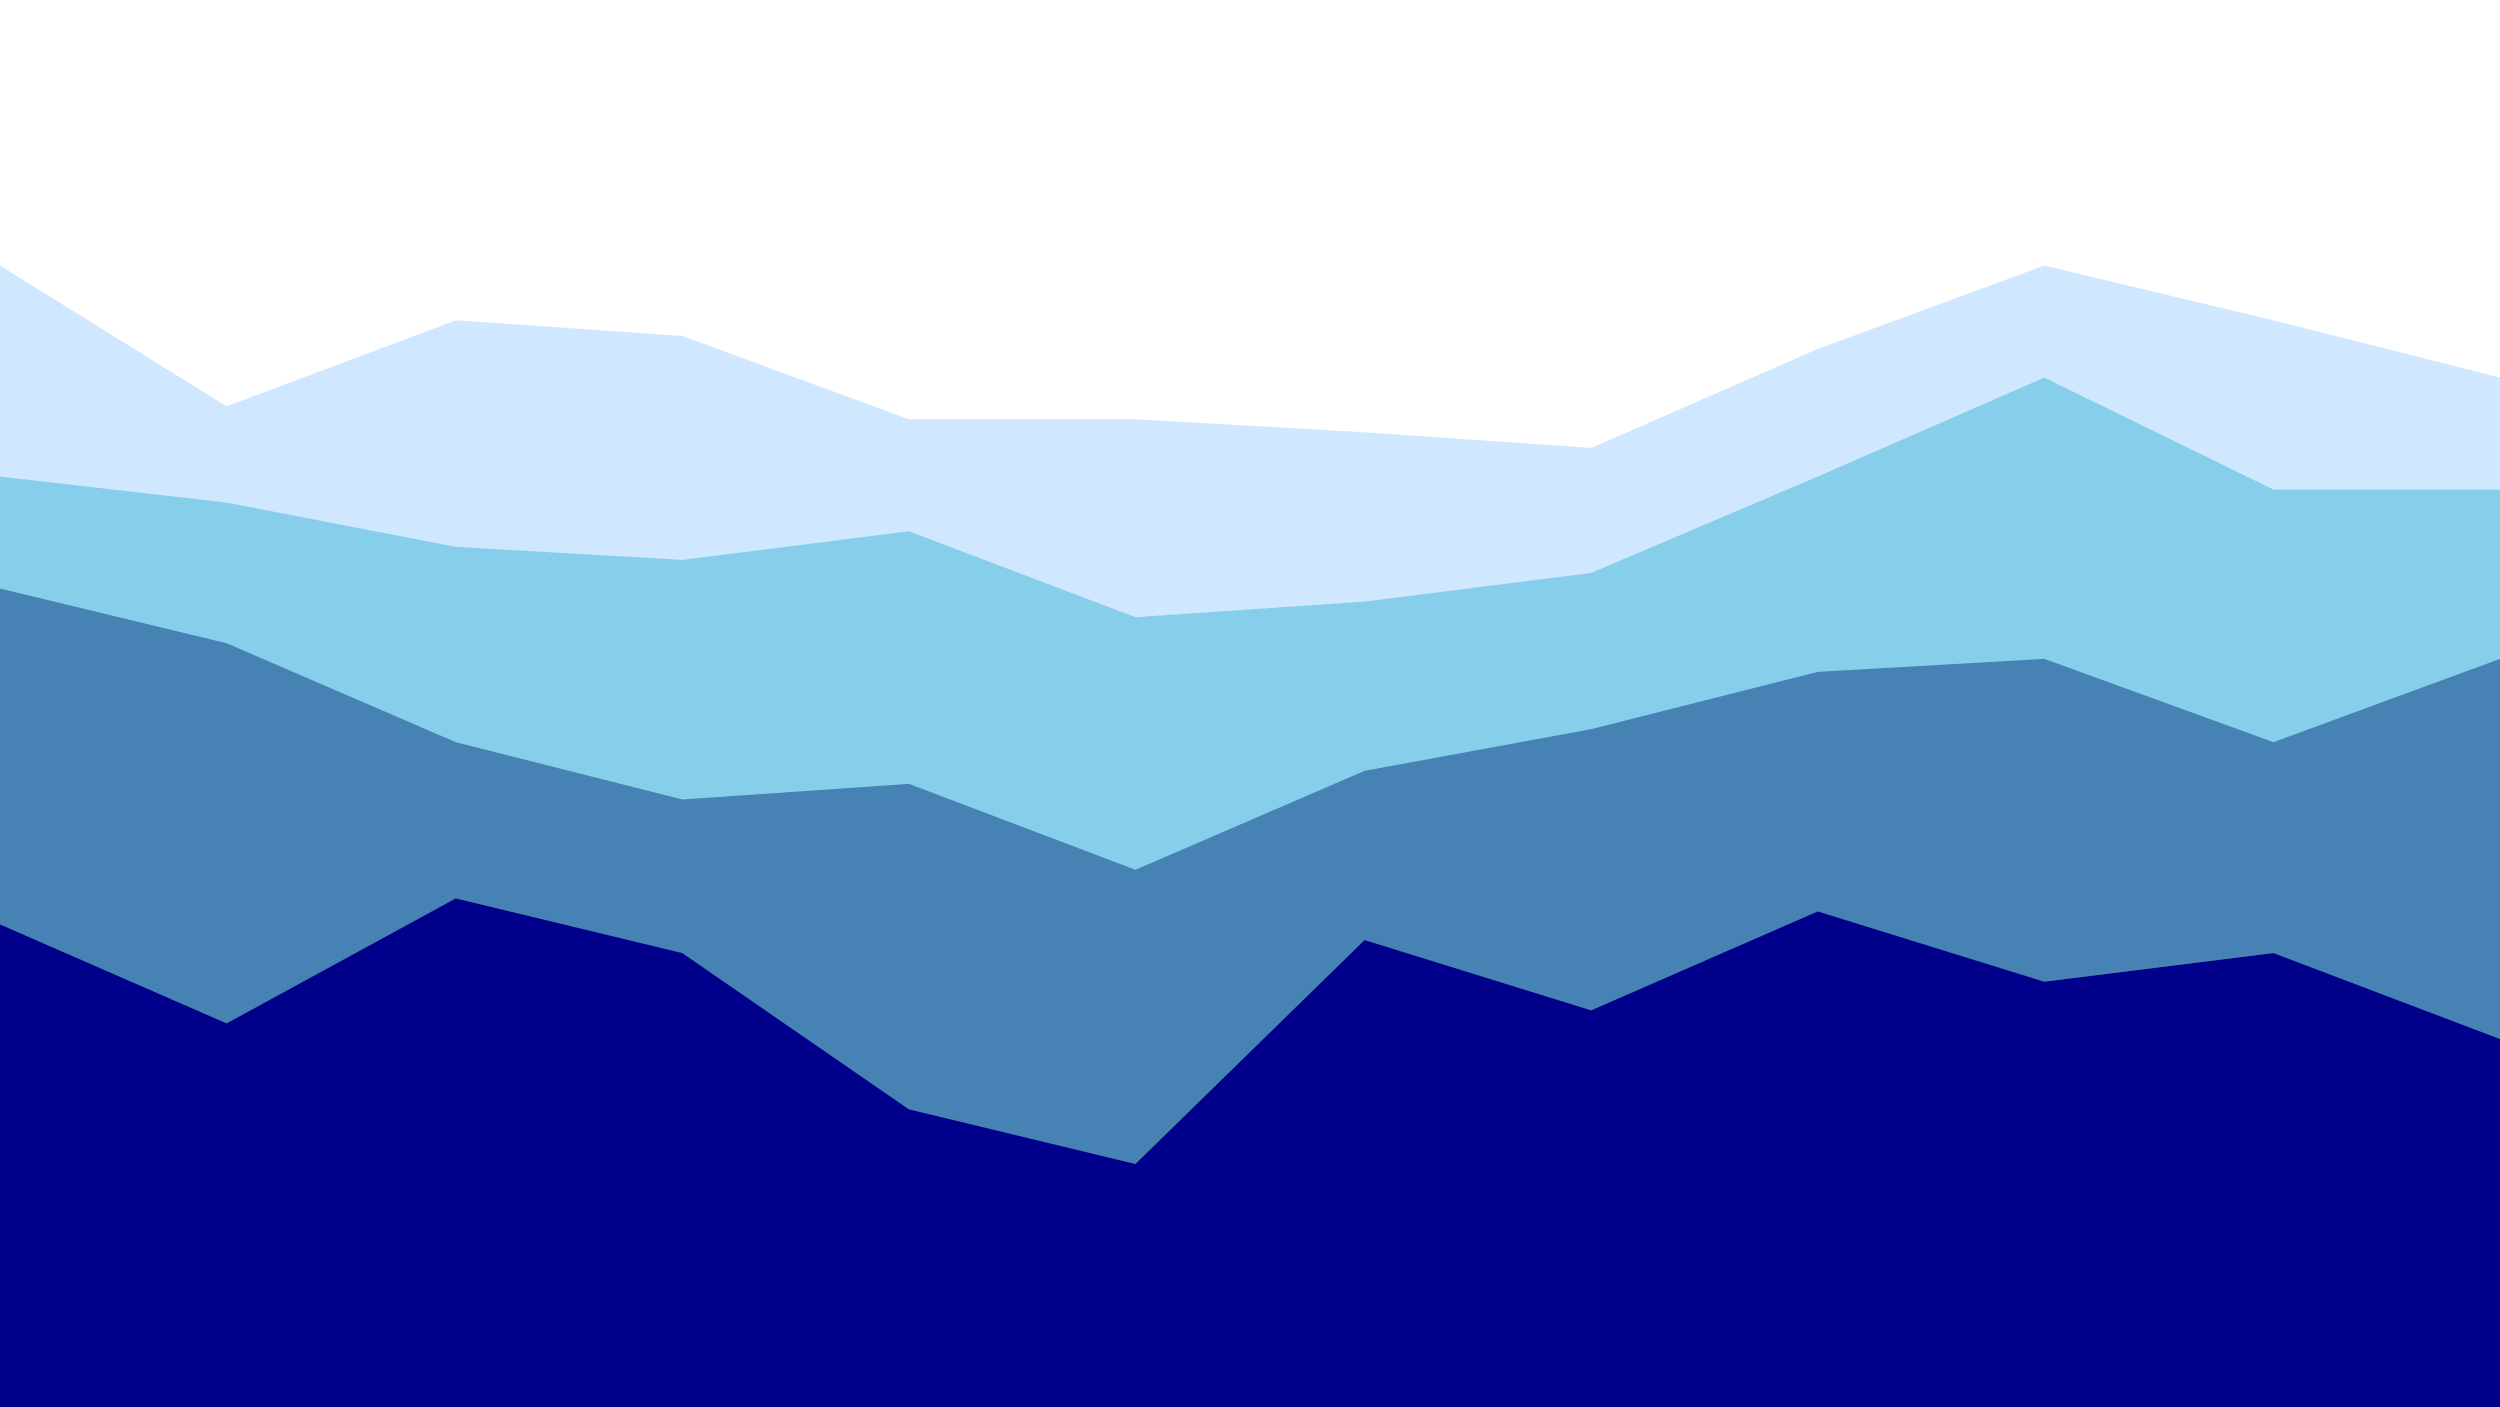
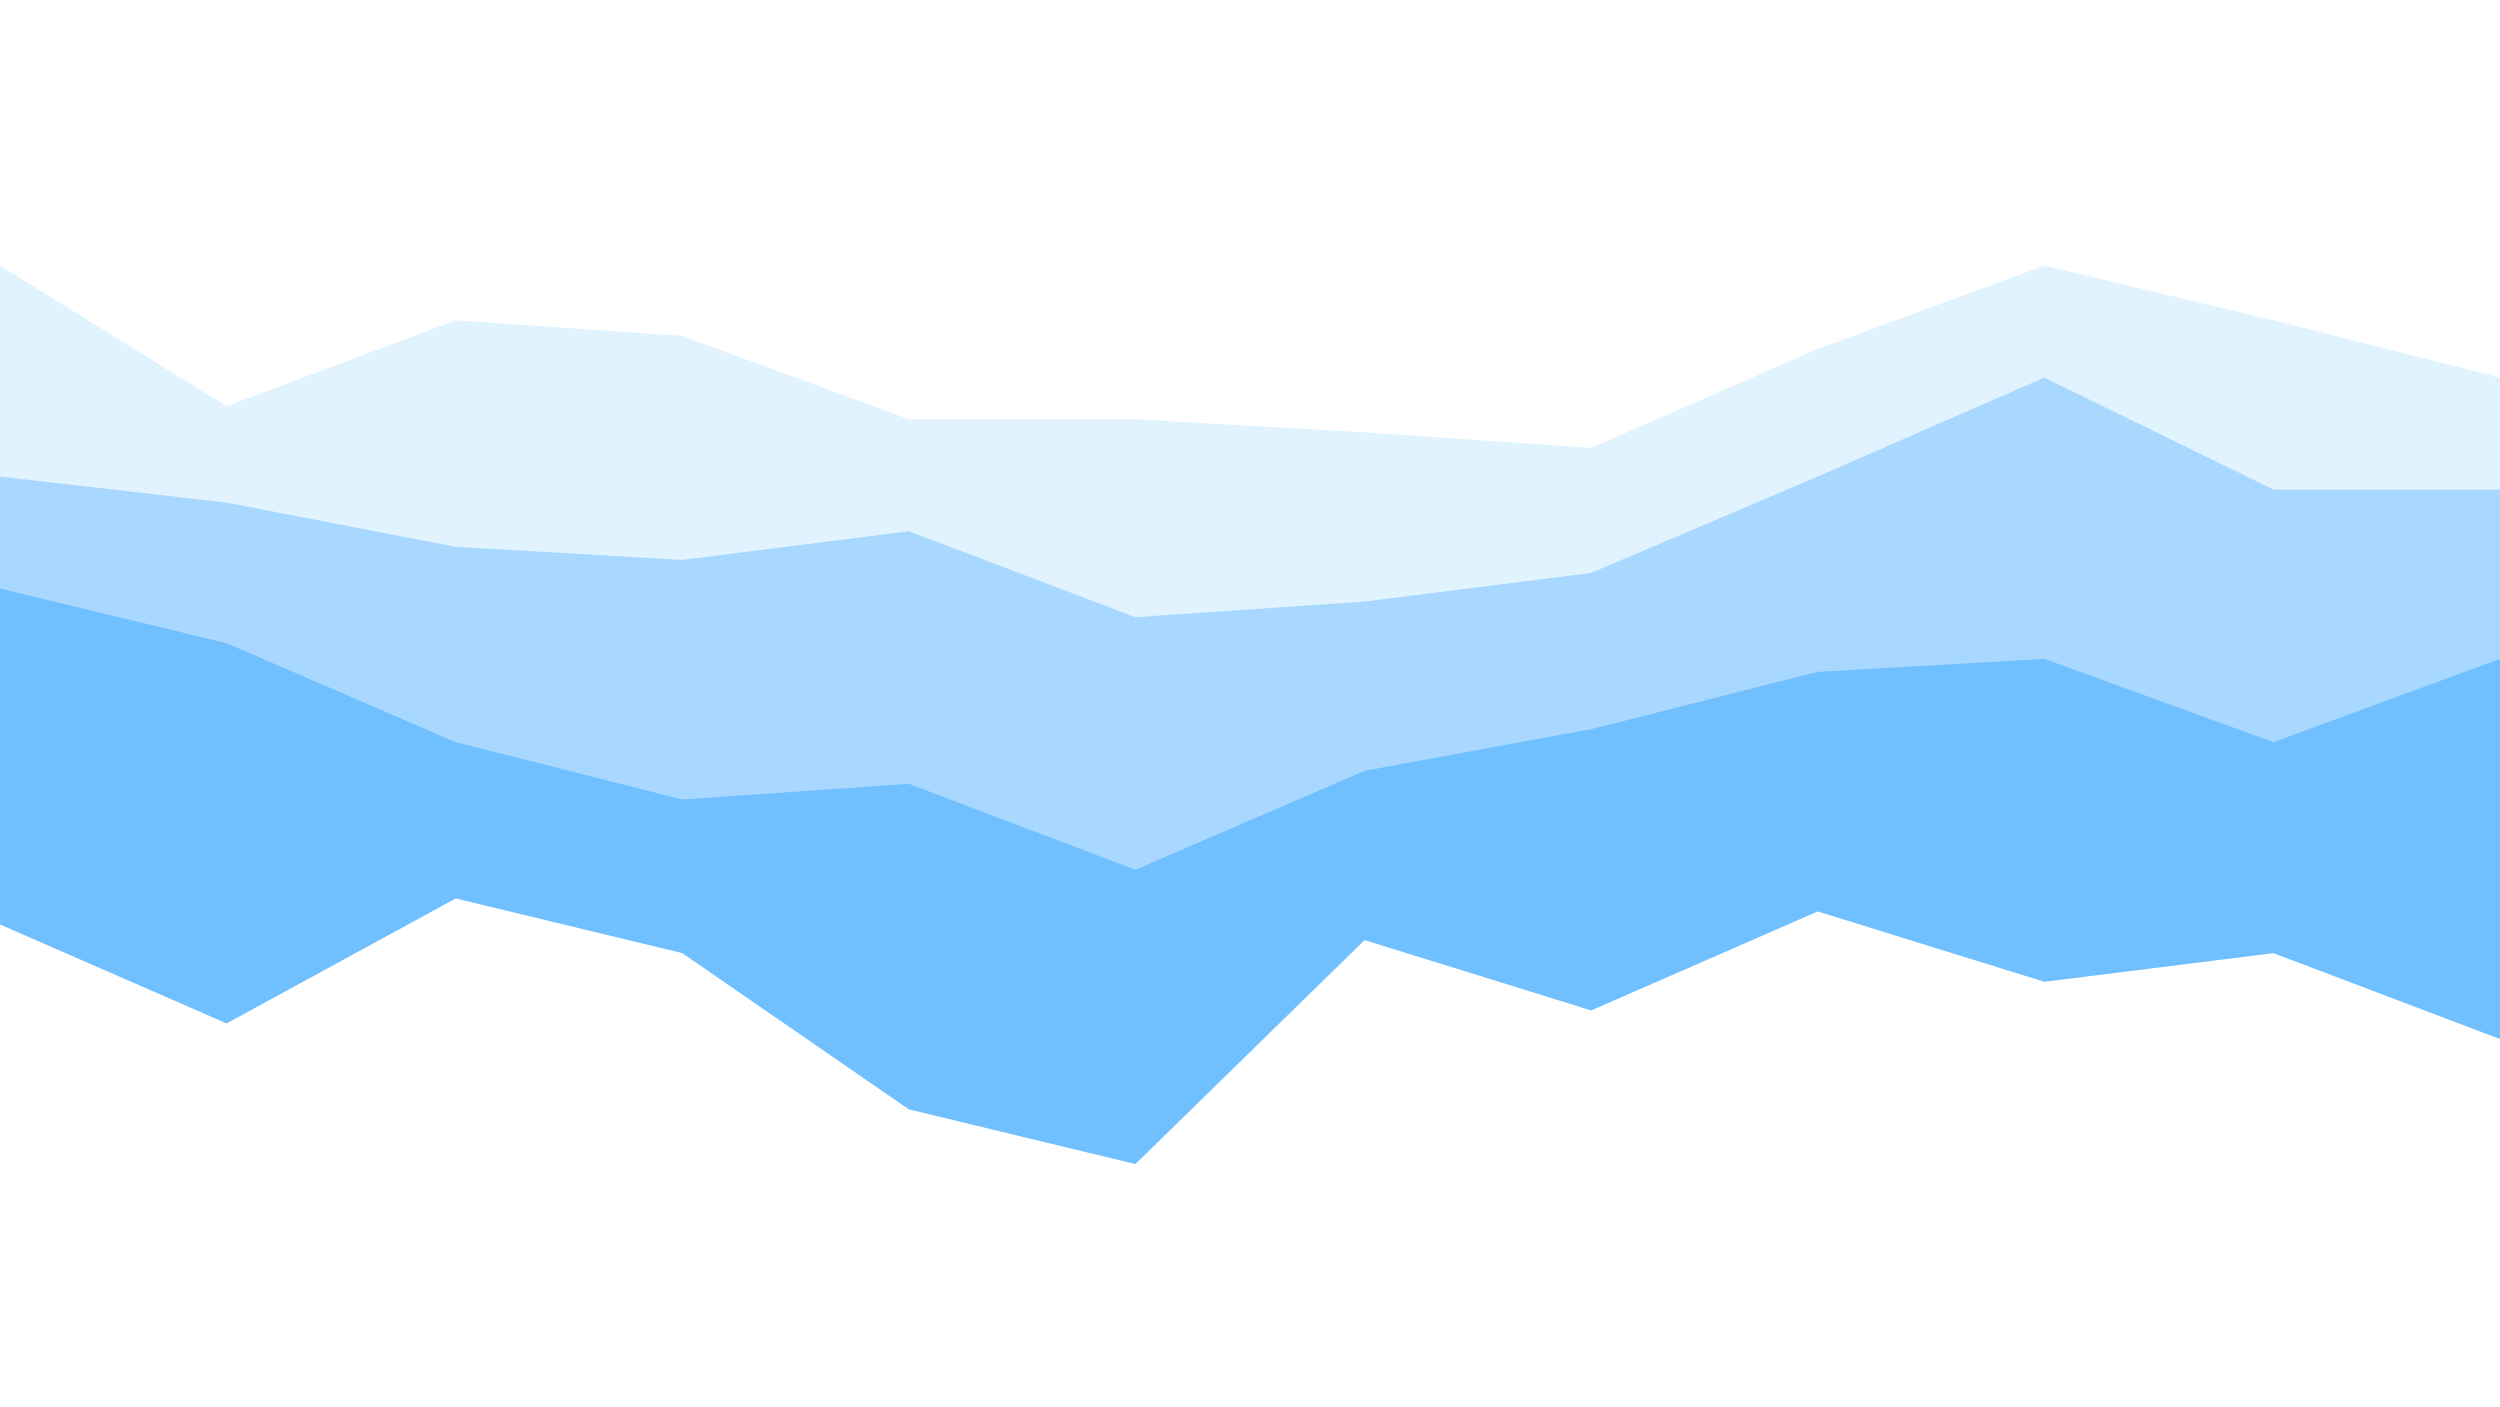
<svg xmlns="http://www.w3.org/2000/svg" id="visual" viewBox="0 0 960 540" width="960" height="540" version="1.1">
  <path d="M0 104L87 158L175 125L262 131L349 163L436 163L524 168L611 174L698 136L785 104L873 125L960 147L960 0L873 0L785 0L698 0L611 0L524 0L436 0L349 0L262 0L175 0L87 0L0 0Z" fill="#FFFFFF" />
-   <path d="M0 185L87 195L175 212L262 217L349 206L436 239L524 233L611 222L698 185L785 147L873 190L960 190L960 145L873 123L785 102L698 134L611 172L524 166L436 161L349 161L262 129L175 123L87 156L0 102Z" fill="#CFE8FF" />
-   <path d="M0 228L87 249L175 287L262 309L349 303L436 336L524 298L611 282L698 260L785 255L873 287L960 255L960 188L873 188L785 145L698 183L611 220L524 231L436 237L349 204L262 215L175 210L87 193L0 183Z" fill="#87CEEB" />
-   <path d="M0 357L87 395L175 347L262 368L349 428L436 449L524 363L611 390L698 352L785 379L873 368L960 401L960 253L873 285L785 253L698 258L611 280L524 296L436 334L349 301L262 307L175 285L87 247L0 226Z" fill="#4682B4" />
-   <path d="M0 541L87 541L175 541L262 541L349 541L436 541L524 541L611 541L698 541L785 541L873 541L960 541L960 399L873 366L785 377L698 350L611 388L524 361L436 447L349 426L262 366L175 345L87 393L0 355Z" fill="#00008B" />
+   <path d="M0 185L87 195L175 212L262 217L349 206L436 239L524 233L611 222L698 185L785 147L873 190L960 190L960 145L873 123L785 102L698 134L611 172L524 166L436 161L349 161L262 129L175 123L87 156L0 102Z" fill="#E0F3FF" />
+   <path d="M0 228L87 249L175 287L262 309L349 303L436 336L524 298L611 282L698 260L785 255L873 287L960 255L960 188L873 188L785 145L698 183L611 220L524 231L436 237L349 204L262 215L175 210L87 193L0 183Z" fill="#A8D8FF" />
+   <path d="M0 357L87 395L175 347L262 368L349 428L436 449L524 363L611 390L698 352L785 379L873 368L960 401L960 253L873 285L785 253L698 258L611 280L524 296L436 334L349 301L262 307L175 285L87 247L0 226Z" fill="#70BFFF" />
+   <path d="M0 541L87 541L175 541L262 541L349 541L436 541L524 541L611 541L698 541L785 541L873 541L960 541L960 399L873 366L785 377L698 350L611 388L524 361L436 447L349 426L262 366L175 345L87 393L0 355Z" fill="#FFFFFF" />
</svg>
